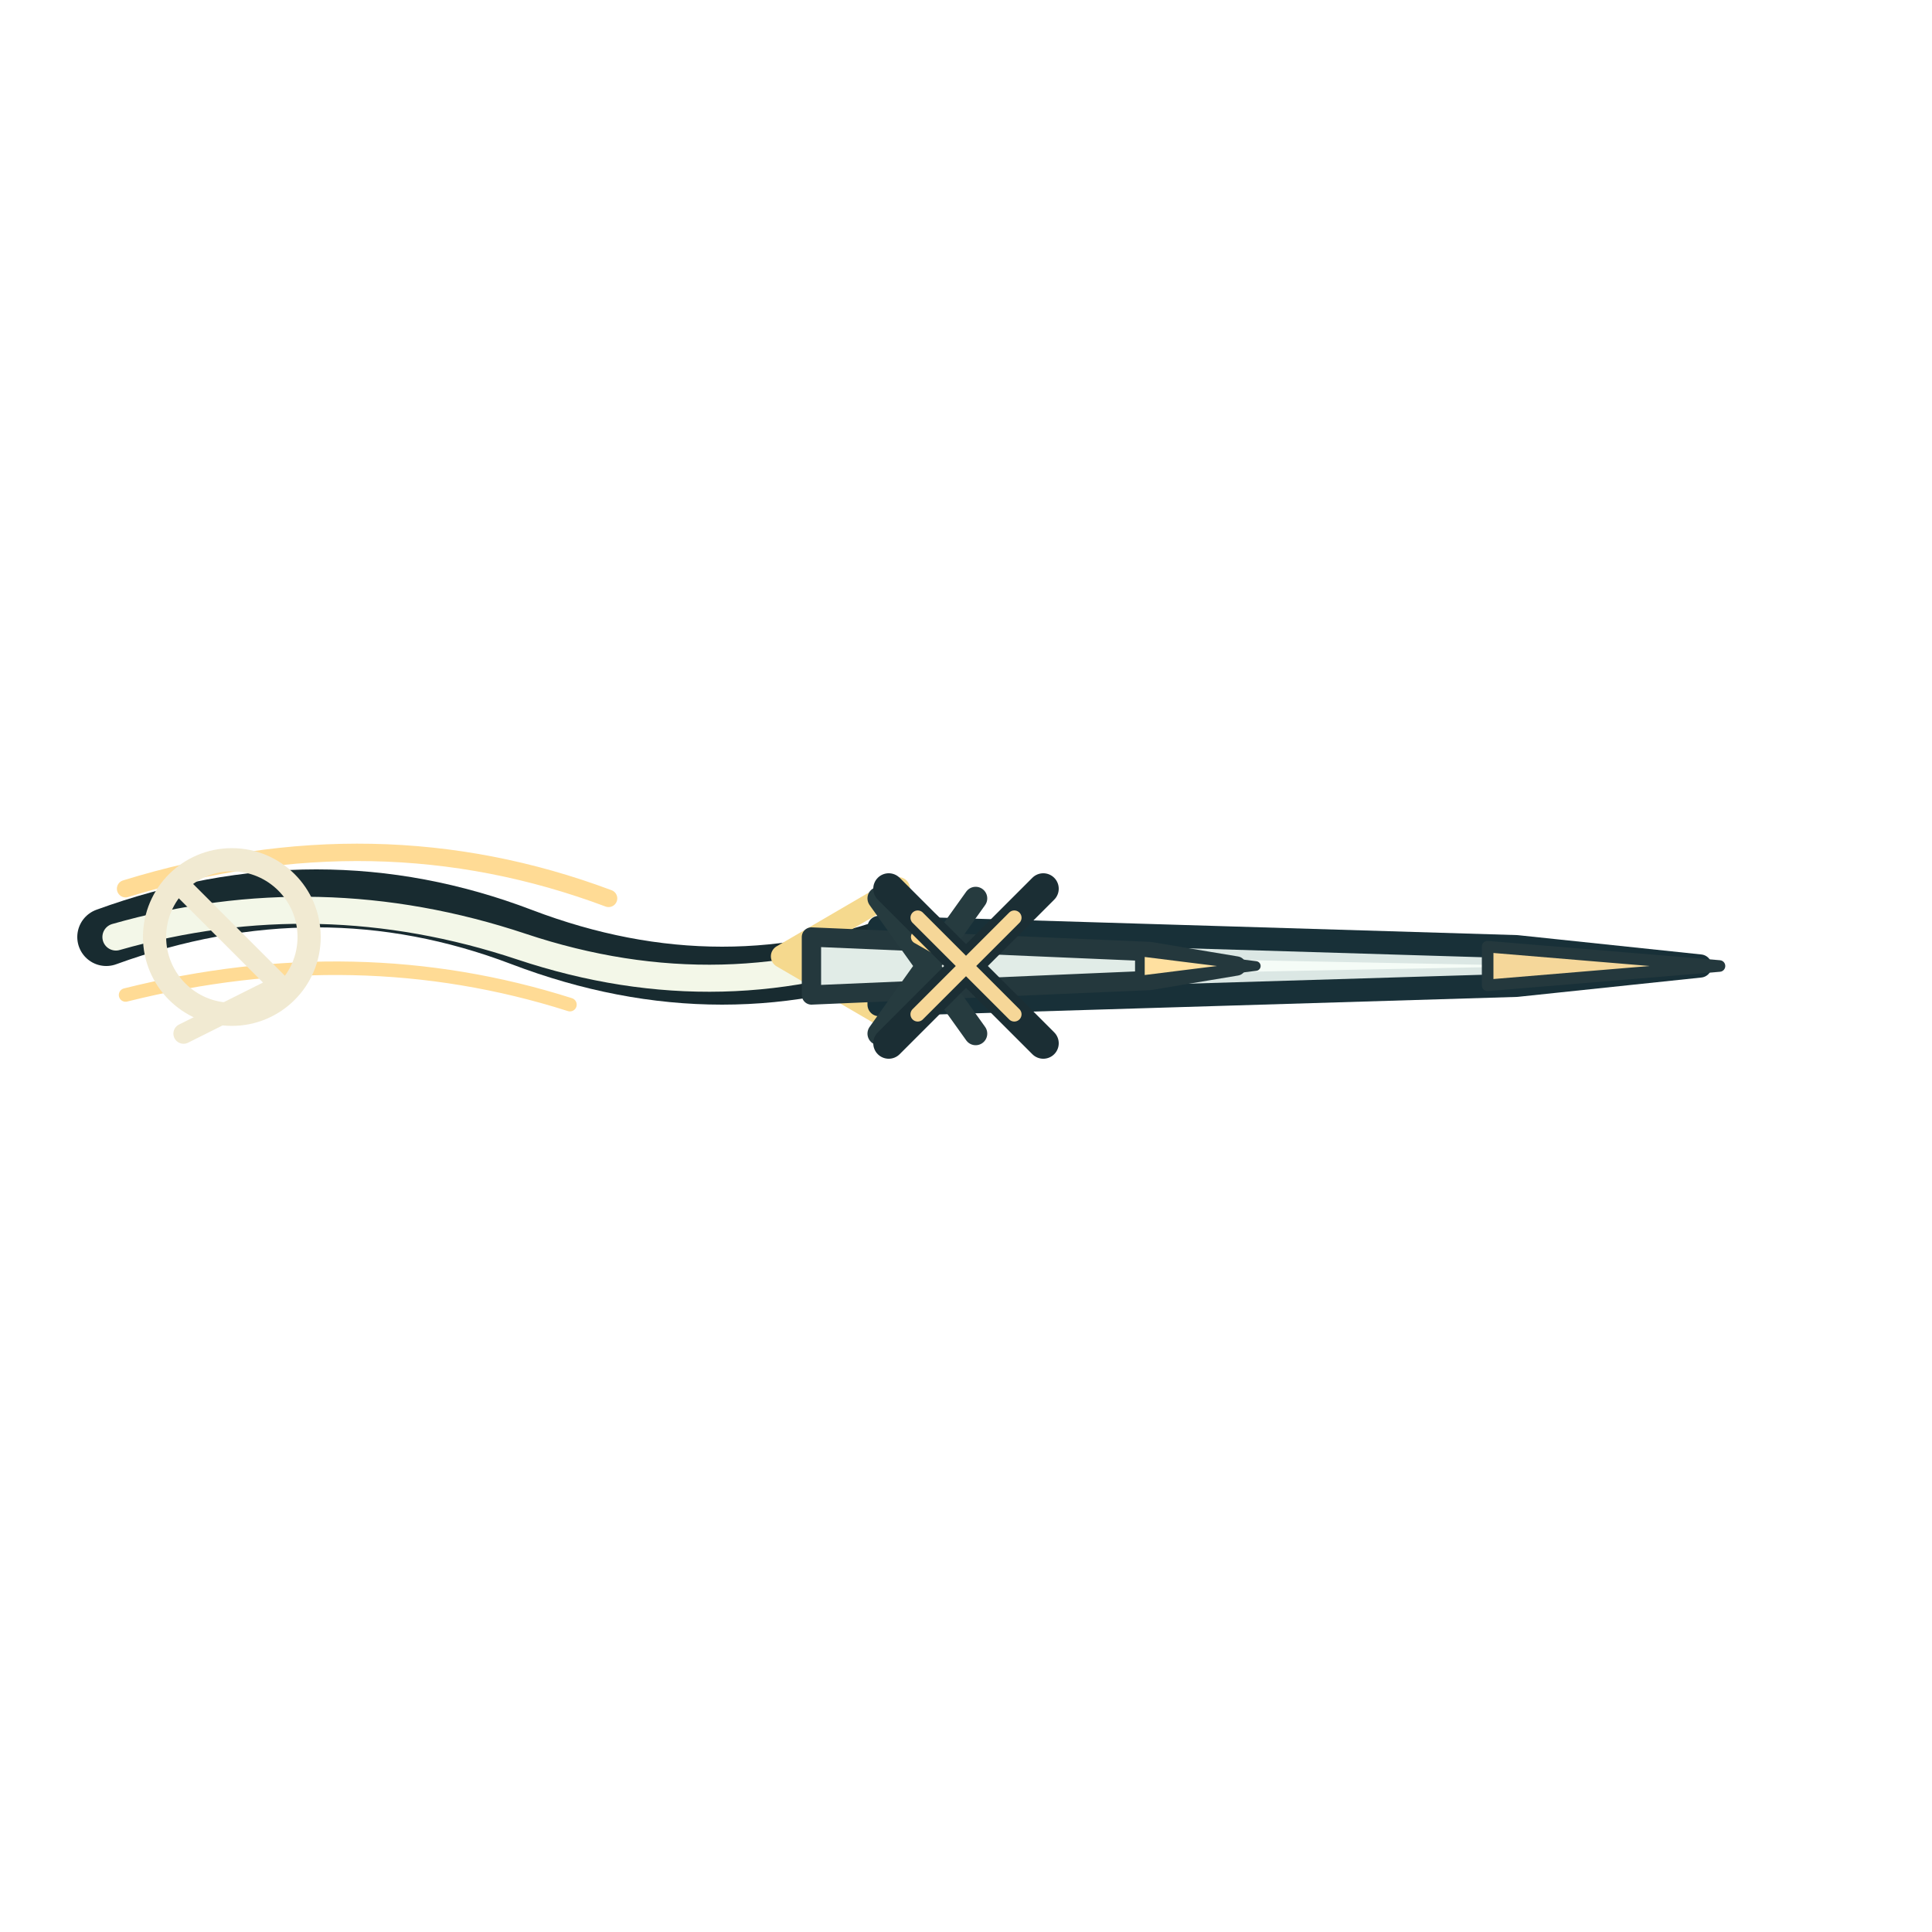
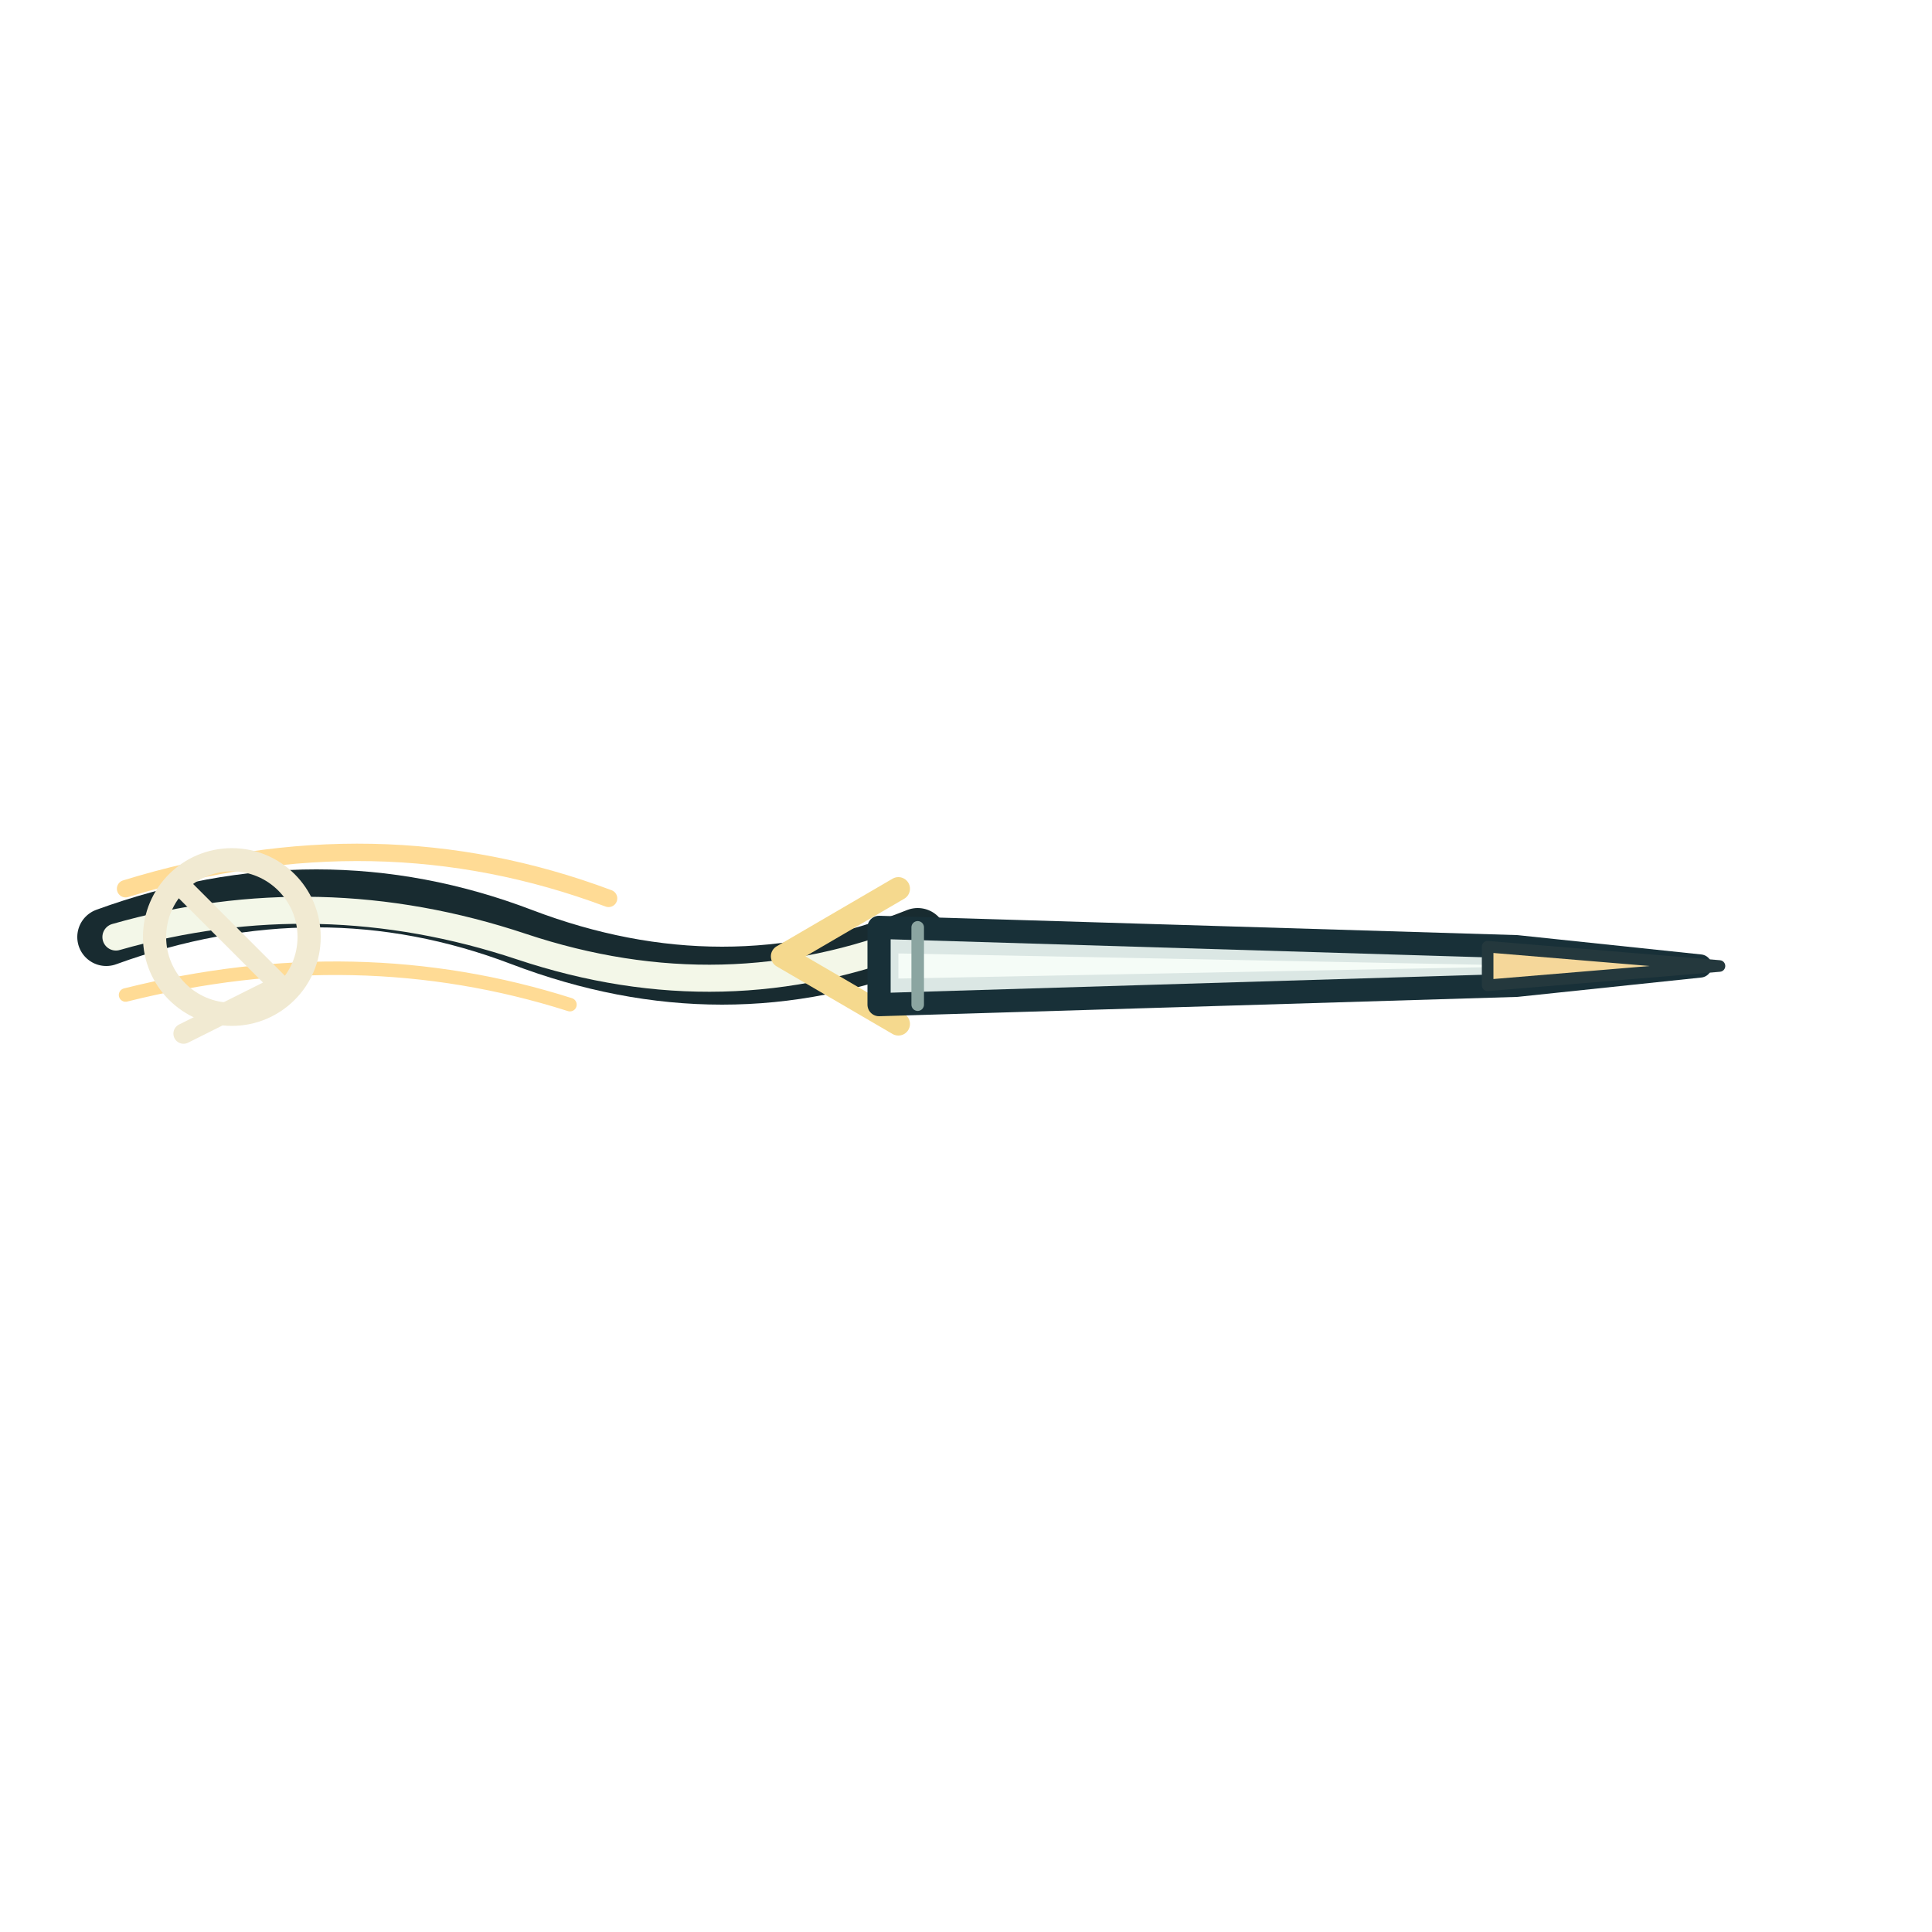
<svg xmlns="http://www.w3.org/2000/svg" width="200" height="200" viewBox="0 0 200 200" version="1.1">
  <g id="root" transform="translate(100 100)">
    <g id="rear">
      <path id="shape-1" d="M-89 -3Q-67 -11 -46 -3T-5 -3" fill="none" stroke="#182b30" stroke-width="6" stroke-linecap="round" stroke-linejoin="round" />
      <path id="shape-2" d="M-88 -3Q-67 -9 -46 -2T-5 -3" fill="none" stroke="#f3f7e8" stroke-width="2.8" stroke-linecap="round" stroke-linejoin="round" />
      <path id="shape-3" d="M-87 -8Q-61 -16 -37 -7" fill="none" stroke="#ffdb95" stroke-width="1.8" stroke-linecap="round" stroke-linejoin="round" />
      <path id="shape-4" d="M-87 3Q-63 -3 -41 4" fill="none" stroke="#ffdb95" stroke-width="1.4" stroke-linecap="round" stroke-linejoin="round" />
      <path id="shape-5" d="M-7 -8L-19 -1L-7 6" fill="none" stroke="#f5d98e" stroke-width="2.4" stroke-linecap="round" stroke-linejoin="round" />
      <ellipse id="shape-6" cx="-76" cy="-3" rx="8" ry="8" fill="none" stroke="#f1ead2" stroke-width="2.4" />
      <path id="shape-7" d="M-81 -8L-71 2L-81 7" fill="none" stroke="#f1ead2" stroke-width="2.1" stroke-linecap="round" stroke-linejoin="round" />
    </g>
    <g id="front">
      <path id="shape-8" d="M-9 -4L57 -2L76 0L57 2L-9 4Z" fill="#dbe7e4" stroke="#183038" stroke-width="2.4" stroke-linecap="round" stroke-linejoin="round" />
      <path id="shape-9" d="M-7 -1.3L60 0L-7 1.3Z" fill="#f5fcf7" stroke="none" stroke-linecap="round" stroke-linejoin="round" />
      <path id="shape-10" d="M54 -2L78 0L54 2Z" fill="#f5d79a" stroke="#24383d" stroke-width="1.2" stroke-linecap="round" stroke-linejoin="round" />
      <path id="shape-11" d="M-5 -4L-5 4" fill="none" stroke="#8ba5a1" stroke-width="1.3" stroke-linecap="round" stroke-linejoin="round" />
    </g>
-     <g id="launcher">
+     <g id="launcher" display="none">
      <path id="shape-12" d="M-16 -3L19 -1.5L28 0L19 1.5L-16 3Z" fill="#e1ece7" stroke="#24383d" stroke-width="2" stroke-linecap="round" stroke-linejoin="round" />
      <path id="shape-13" d="M18 -1.5L30 0L18 1.5Z" fill="#ffe0a0" stroke="#24383d" stroke-width="1" stroke-linecap="round" stroke-linejoin="round" />
    </g>
-     <g id="puncture">
+     <g id="puncture" display="none">
      <path id="shape-14" d="M-9 -7L1 7M1 -7L-9 7" fill="none" stroke="#263b3f" stroke-width="2.4" stroke-linecap="round" stroke-linejoin="round" />
      <path id="shape-15" d="M-5 -3L2 1" fill="none" stroke="#ffd88e" stroke-width="1.4" stroke-linecap="round" stroke-linejoin="round" />
    </g>
-     <g id="pin-tip">
+     <g id="pin-tip" display="none">
      <path id="pin-tip-dark" d="M-8 -8 L8 8 M8 -8 L-8 8" fill="none" stroke="#1b2e34" stroke-width="3.2" stroke-linecap="round" />
      <path id="pin-tip-gold" d="M-5 -5 L5 5 M5 -5 L-5 5" fill="none" stroke="#f6d798" stroke-width="1.5" stroke-linecap="round" />
    </g>
  </g>
</svg>
